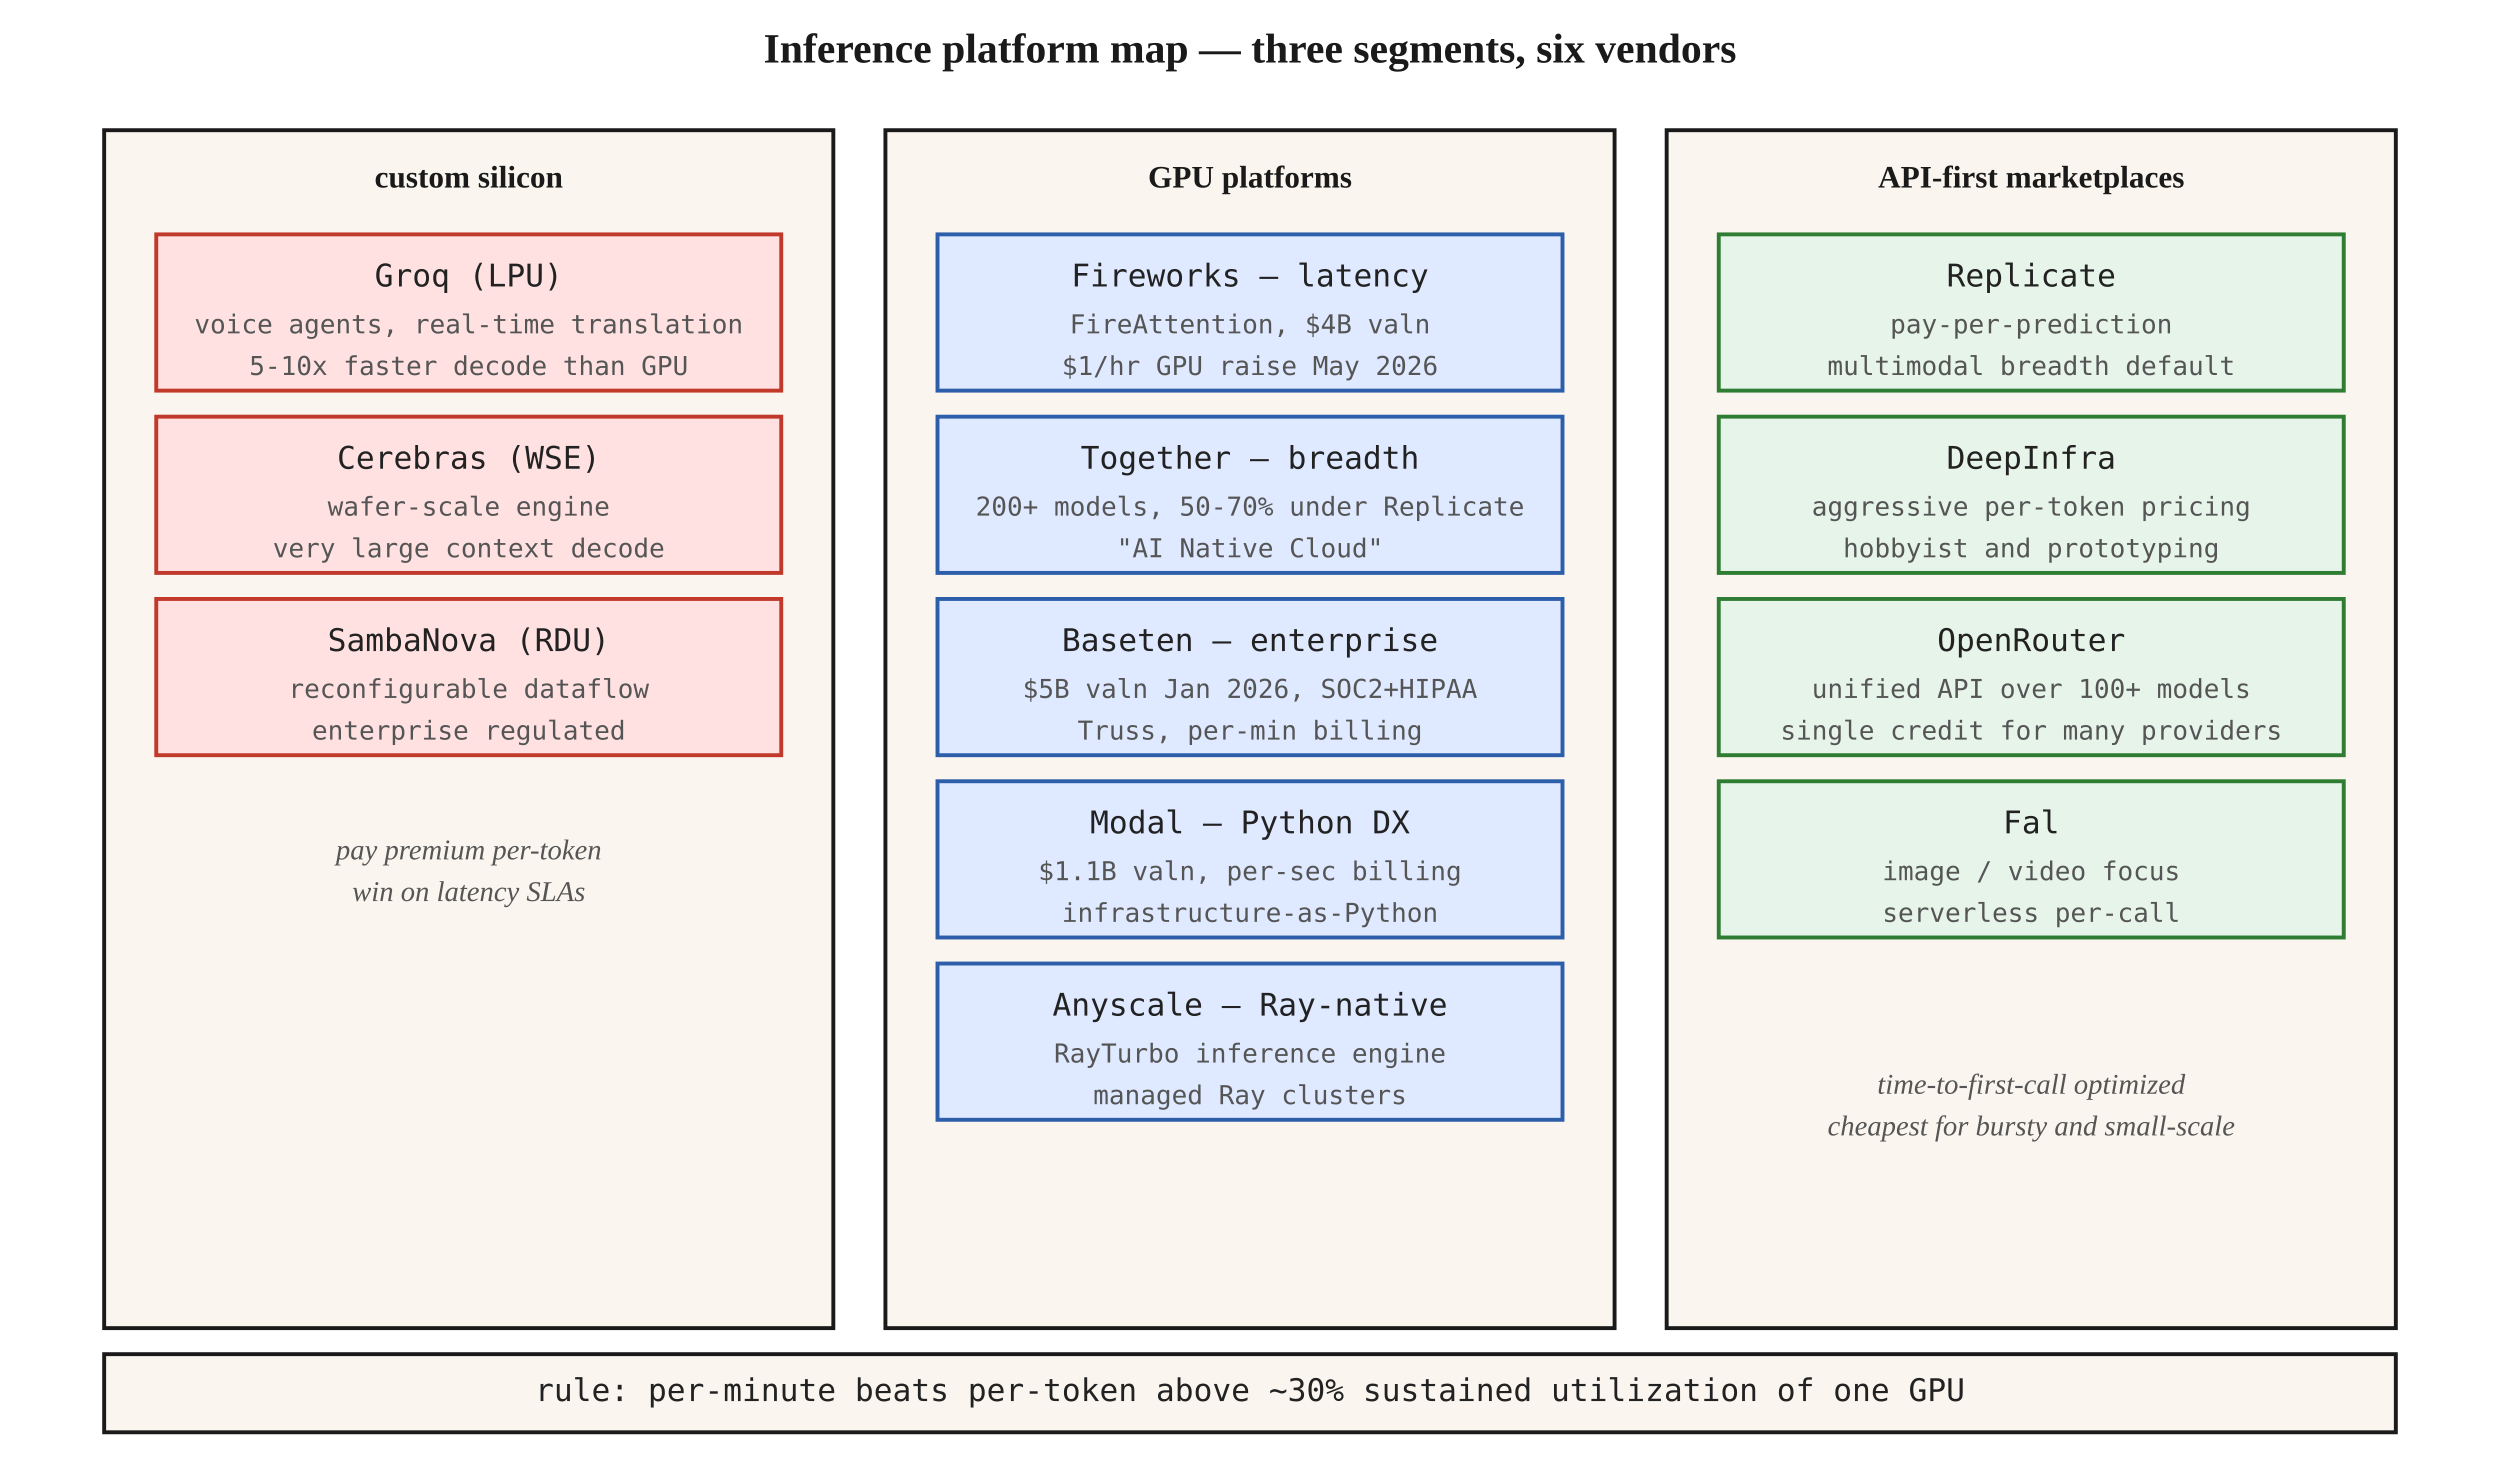
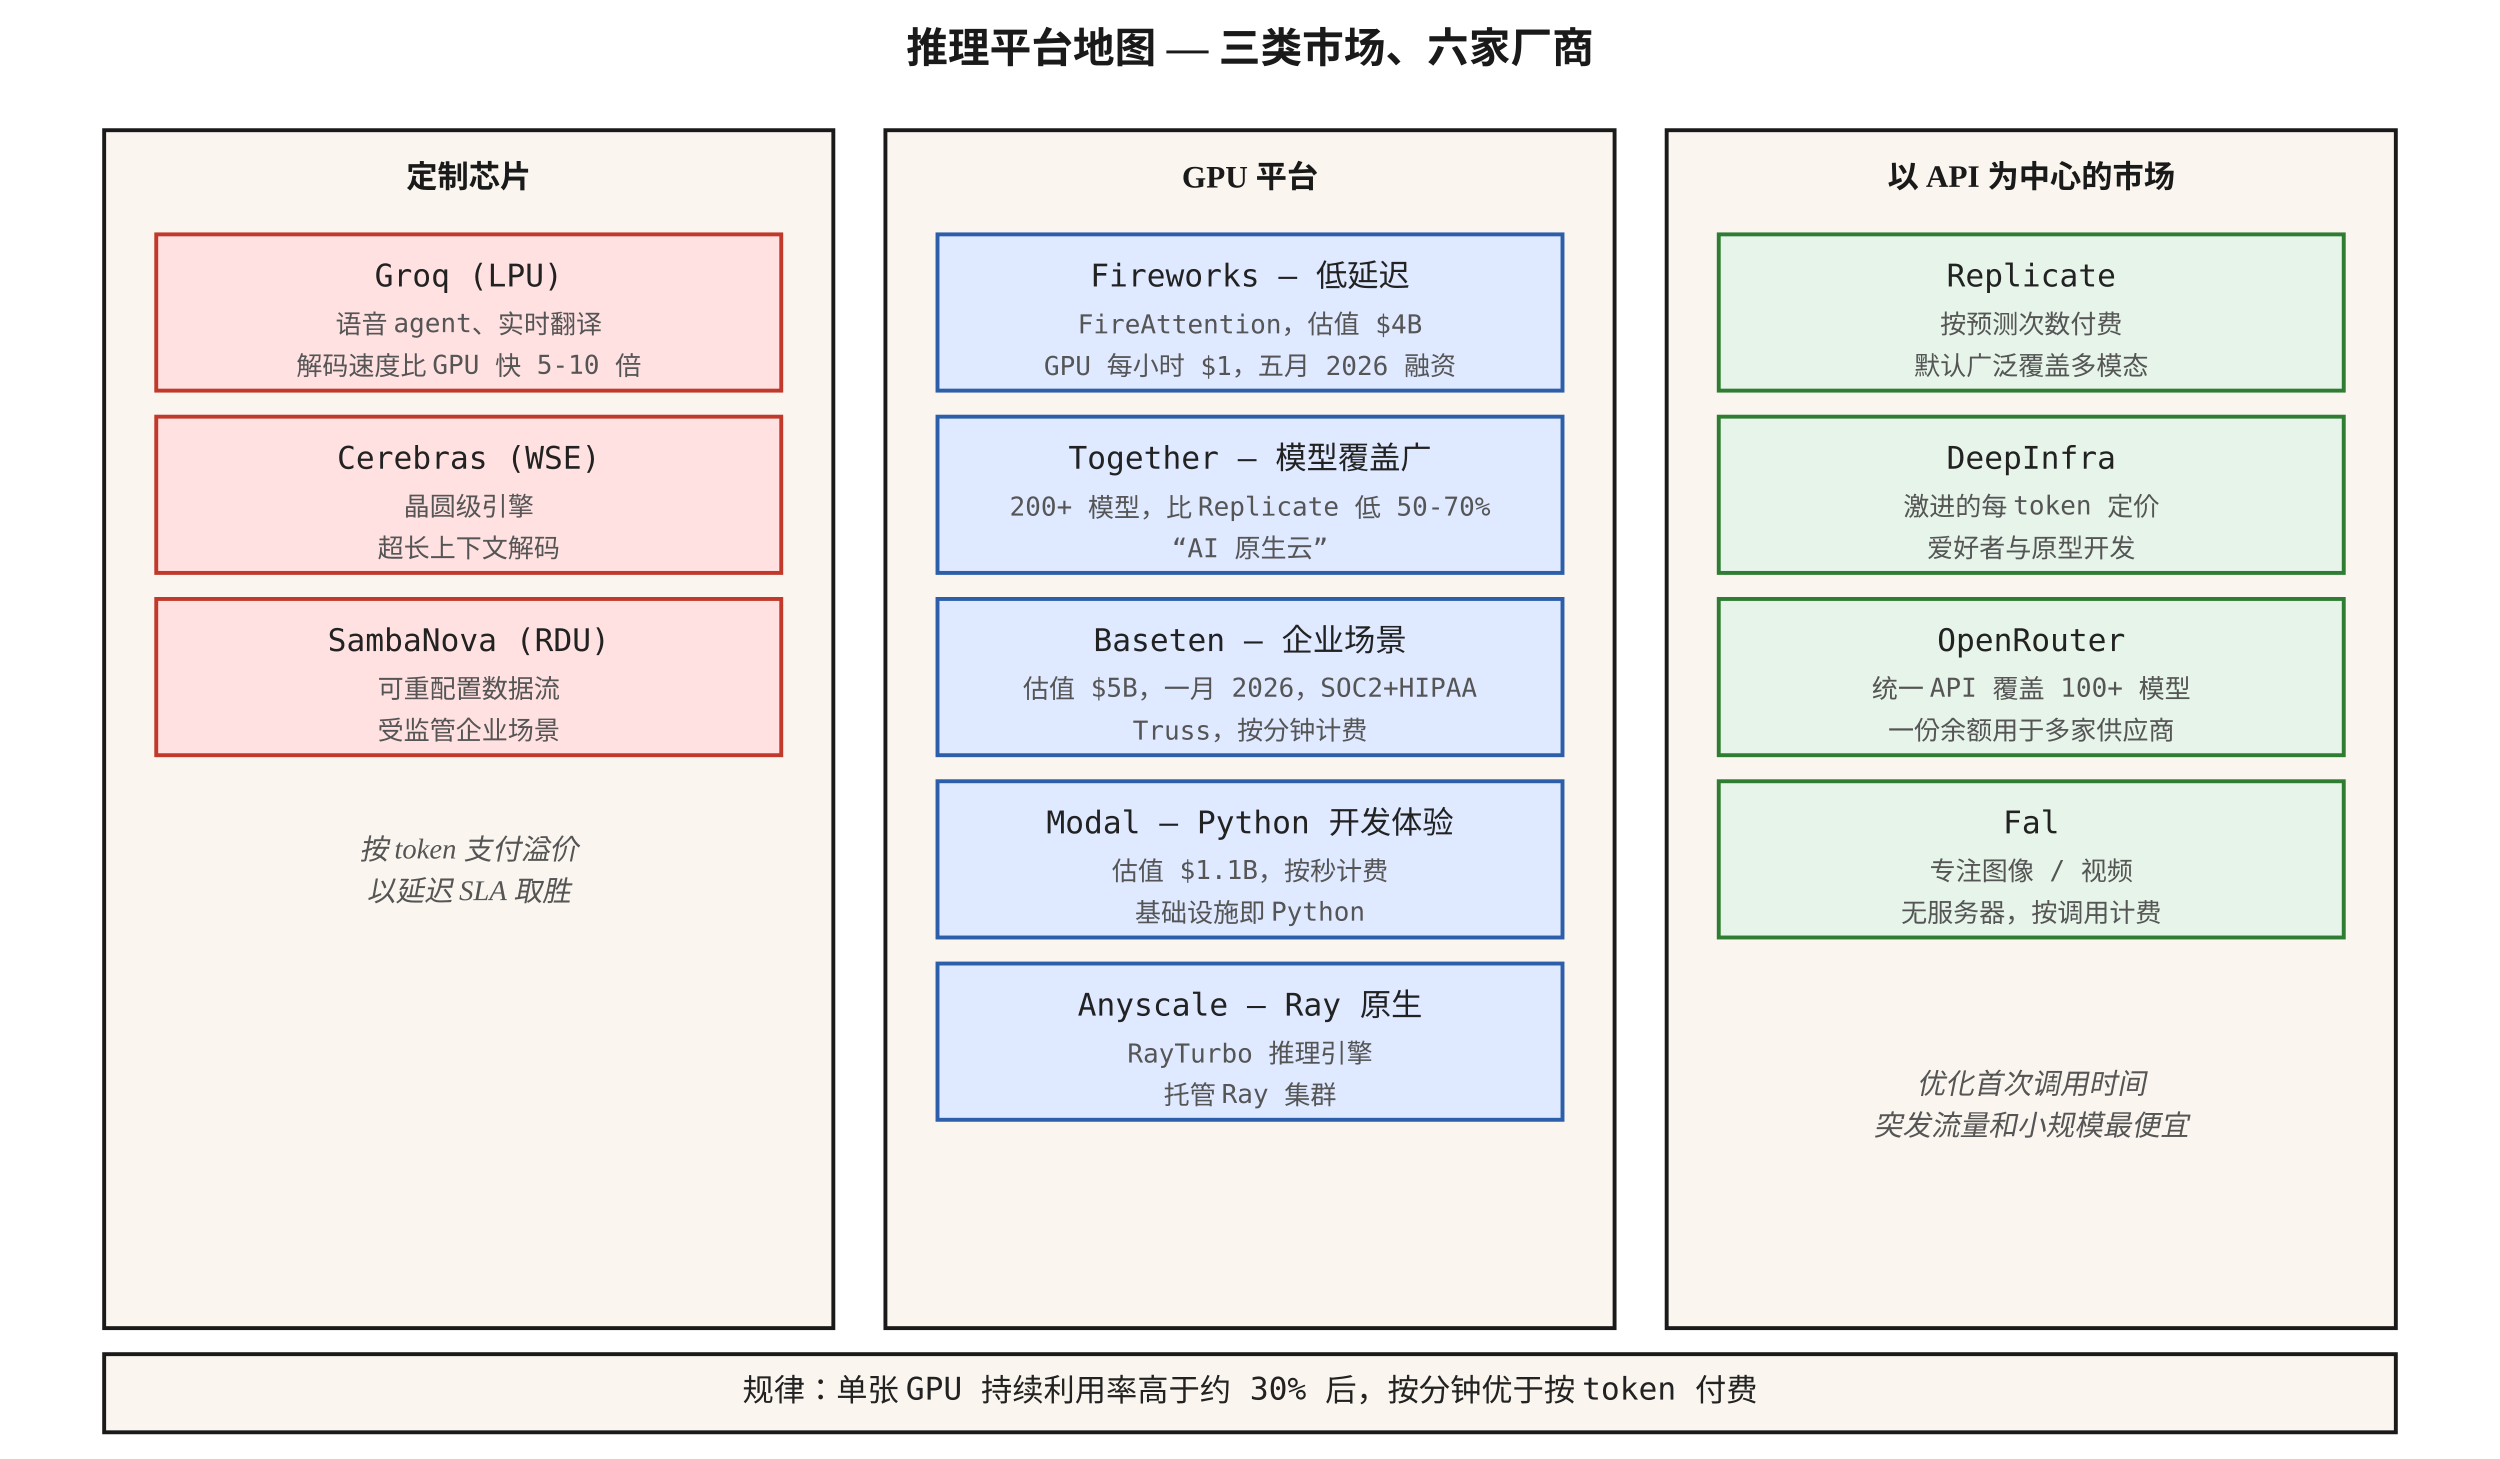
<svg xmlns="http://www.w3.org/2000/svg" viewBox="0 0 960 560" font-family="Georgia, 'Times New Roman', serif">
  <defs>
    <style>
      .box { fill: #faf6ef; stroke: #1a1a1a; stroke-width: 1.5; }
      .silicon { fill: #ffe1e1; stroke: #c0392b; stroke-width: 1.5; }
      .gpu { fill: #dfe9ff; stroke: #2c5ea9; stroke-width: 1.5; }
      .api { fill: #e6f4ea; stroke: #2e7d32; stroke-width: 1.5; }
      .title { font-size: 16px; font-weight: 700; fill: #1a1a1a; }
      .head { font-size: 12px; font-weight: 700; fill: #1a1a1a; }
      .step { font-size: 12px; font-family: 'Menlo', monospace; fill: #222; }
      .small { font-size: 10px; font-family: 'Menlo', monospace; fill: #555; }
      .caption { font-size: 11px; fill: #555; font-style: italic; }
    </style>
  </defs>
-   <text x="480" y="24" text-anchor="middle" class="title">Inference platform map — three segments, six vendors</text>
+   <text x="480" y="24" text-anchor="middle" class="title">推理平台地图 — 三类市场、六家厂商</text>
  <rect x="40" y="50" width="280" height="460" class="box" />
-   <text x="180" y="72" text-anchor="middle" class="head">custom silicon</text>
+   <text x="180" y="72" text-anchor="middle" class="head">定制芯片</text>
  <rect x="60" y="90" width="240" height="60" class="silicon" />
  <text x="180" y="110" text-anchor="middle" class="step">Groq (LPU)</text>
-   <text x="180" y="128" text-anchor="middle" class="small">voice agents, real-time translation</text>
-   <text x="180" y="144" text-anchor="middle" class="small">5-10x faster decode than GPU</text>
+   <text x="180" y="128" text-anchor="middle" class="small">语音 agent、实时翻译</text>
+   <text x="180" y="144" text-anchor="middle" class="small">解码速度比 GPU 快 5-10 倍</text>
  <rect x="60" y="160" width="240" height="60" class="silicon" />
  <text x="180" y="180" text-anchor="middle" class="step">Cerebras (WSE)</text>
-   <text x="180" y="198" text-anchor="middle" class="small">wafer-scale engine</text>
-   <text x="180" y="214" text-anchor="middle" class="small">very large context decode</text>
+   <text x="180" y="198" text-anchor="middle" class="small">晶圆级引擎</text>
+   <text x="180" y="214" text-anchor="middle" class="small">超长上下文解码</text>
  <rect x="60" y="230" width="240" height="60" class="silicon" />
  <text x="180" y="250" text-anchor="middle" class="step">SambaNova (RDU)</text>
-   <text x="180" y="268" text-anchor="middle" class="small">reconfigurable dataflow</text>
-   <text x="180" y="284" text-anchor="middle" class="small">enterprise regulated</text>
-   <text x="180" y="330" text-anchor="middle" class="caption">pay premium per-token</text>
-   <text x="180" y="346" text-anchor="middle" class="caption">win on latency SLAs</text>
+   <text x="180" y="268" text-anchor="middle" class="small">可重配置数据流</text>
+   <text x="180" y="284" text-anchor="middle" class="small">受监管企业场景</text>
+   <text x="180" y="330" text-anchor="middle" class="caption">按 token 支付溢价</text>
+   <text x="180" y="346" text-anchor="middle" class="caption">以延迟 SLA 取胜</text>
  <rect x="340" y="50" width="280" height="460" class="box" />
-   <text x="480" y="72" text-anchor="middle" class="head">GPU platforms</text>
+   <text x="480" y="72" text-anchor="middle" class="head">GPU 平台</text>
  <rect x="360" y="90" width="240" height="60" class="gpu" />
-   <text x="480" y="110" text-anchor="middle" class="step">Fireworks — latency</text>
-   <text x="480" y="128" text-anchor="middle" class="small">FireAttention, $4B valn</text>
-   <text x="480" y="144" text-anchor="middle" class="small">$1/hr GPU raise May 2026</text>
+   <text x="480" y="110" text-anchor="middle" class="step">Fireworks — 低延迟</text>
+   <text x="480" y="128" text-anchor="middle" class="small">FireAttention，估值 $4B</text>
+   <text x="480" y="144" text-anchor="middle" class="small">GPU 每小时 $1，五月 2026 融资</text>
  <rect x="360" y="160" width="240" height="60" class="gpu" />
-   <text x="480" y="180" text-anchor="middle" class="step">Together — breadth</text>
-   <text x="480" y="198" text-anchor="middle" class="small">200+ models, 50-70% under Replicate</text>
-   <text x="480" y="214" text-anchor="middle" class="small">"AI Native Cloud"</text>
+   <text x="480" y="180" text-anchor="middle" class="step">Together — 模型覆盖广</text>
+   <text x="480" y="198" text-anchor="middle" class="small">200+ 模型，比 Replicate 低 50-70%</text>
+   <text x="480" y="214" text-anchor="middle" class="small">“AI 原生云”</text>
  <rect x="360" y="230" width="240" height="60" class="gpu" />
-   <text x="480" y="250" text-anchor="middle" class="step">Baseten — enterprise</text>
-   <text x="480" y="268" text-anchor="middle" class="small">$5B valn Jan 2026, SOC2+HIPAA</text>
-   <text x="480" y="284" text-anchor="middle" class="small">Truss, per-min billing</text>
+   <text x="480" y="250" text-anchor="middle" class="step">Baseten — 企业场景</text>
+   <text x="480" y="268" text-anchor="middle" class="small">估值 $5B，一月 2026，SOC2+HIPAA</text>
+   <text x="480" y="284" text-anchor="middle" class="small">Truss，按分钟计费</text>
  <rect x="360" y="300" width="240" height="60" class="gpu" />
-   <text x="480" y="320" text-anchor="middle" class="step">Modal — Python DX</text>
-   <text x="480" y="338" text-anchor="middle" class="small">$1.1B valn, per-sec billing</text>
-   <text x="480" y="354" text-anchor="middle" class="small">infrastructure-as-Python</text>
+   <text x="480" y="320" text-anchor="middle" class="step">Modal — Python 开发体验</text>
+   <text x="480" y="338" text-anchor="middle" class="small">估值 $1.1B，按秒计费</text>
+   <text x="480" y="354" text-anchor="middle" class="small">基础设施即 Python</text>
  <rect x="360" y="370" width="240" height="60" class="gpu" />
-   <text x="480" y="390" text-anchor="middle" class="step">Anyscale — Ray-native</text>
-   <text x="480" y="408" text-anchor="middle" class="small">RayTurbo inference engine</text>
-   <text x="480" y="424" text-anchor="middle" class="small">managed Ray clusters</text>
+   <text x="480" y="390" text-anchor="middle" class="step">Anyscale — Ray 原生</text>
+   <text x="480" y="408" text-anchor="middle" class="small">RayTurbo 推理引擎</text>
+   <text x="480" y="424" text-anchor="middle" class="small">托管 Ray 集群</text>
  <rect x="640" y="50" width="280" height="460" class="box" />
-   <text x="780" y="72" text-anchor="middle" class="head">API-first marketplaces</text>
+   <text x="780" y="72" text-anchor="middle" class="head">以 API 为中心的市场</text>
  <rect x="660" y="90" width="240" height="60" class="api" />
  <text x="780" y="110" text-anchor="middle" class="step">Replicate</text>
-   <text x="780" y="128" text-anchor="middle" class="small">pay-per-prediction</text>
-   <text x="780" y="144" text-anchor="middle" class="small">multimodal breadth default</text>
+   <text x="780" y="128" text-anchor="middle" class="small">按预测次数付费</text>
+   <text x="780" y="144" text-anchor="middle" class="small">默认广泛覆盖多模态</text>
  <rect x="660" y="160" width="240" height="60" class="api" />
  <text x="780" y="180" text-anchor="middle" class="step">DeepInfra</text>
-   <text x="780" y="198" text-anchor="middle" class="small">aggressive per-token pricing</text>
-   <text x="780" y="214" text-anchor="middle" class="small">hobbyist and prototyping</text>
+   <text x="780" y="198" text-anchor="middle" class="small">激进的每 token 定价</text>
+   <text x="780" y="214" text-anchor="middle" class="small">爱好者与原型开发</text>
  <rect x="660" y="230" width="240" height="60" class="api" />
  <text x="780" y="250" text-anchor="middle" class="step">OpenRouter</text>
-   <text x="780" y="268" text-anchor="middle" class="small">unified API over 100+ models</text>
-   <text x="780" y="284" text-anchor="middle" class="small">single credit for many providers</text>
+   <text x="780" y="268" text-anchor="middle" class="small">统一 API 覆盖 100+ 模型</text>
+   <text x="780" y="284" text-anchor="middle" class="small">一份余额用于多家供应商</text>
  <rect x="660" y="300" width="240" height="60" class="api" />
  <text x="780" y="320" text-anchor="middle" class="step">Fal</text>
-   <text x="780" y="338" text-anchor="middle" class="small">image / video focus</text>
-   <text x="780" y="354" text-anchor="middle" class="small">serverless per-call</text>
-   <text x="780" y="420" text-anchor="middle" class="caption">time-to-first-call optimized</text>
-   <text x="780" y="436" text-anchor="middle" class="caption">cheapest for bursty and small-scale</text>
+   <text x="780" y="338" text-anchor="middle" class="small">专注图像 / 视频</text>
+   <text x="780" y="354" text-anchor="middle" class="small">无服务器，按调用计费</text>
+   <text x="780" y="420" text-anchor="middle" class="caption">优化首次调用时间</text>
+   <text x="780" y="436" text-anchor="middle" class="caption">突发流量和小规模最便宜</text>
  <rect x="40" y="520" width="880" height="30" class="box" />
-   <text x="480" y="538" text-anchor="middle" class="step">rule: per-minute beats per-token above ~30% sustained utilization of one GPU</text>
+   <text x="480" y="538" text-anchor="middle" class="step">规律：单张 GPU 持续利用率高于约 30% 后，按分钟优于按 token 付费</text>
</svg>
